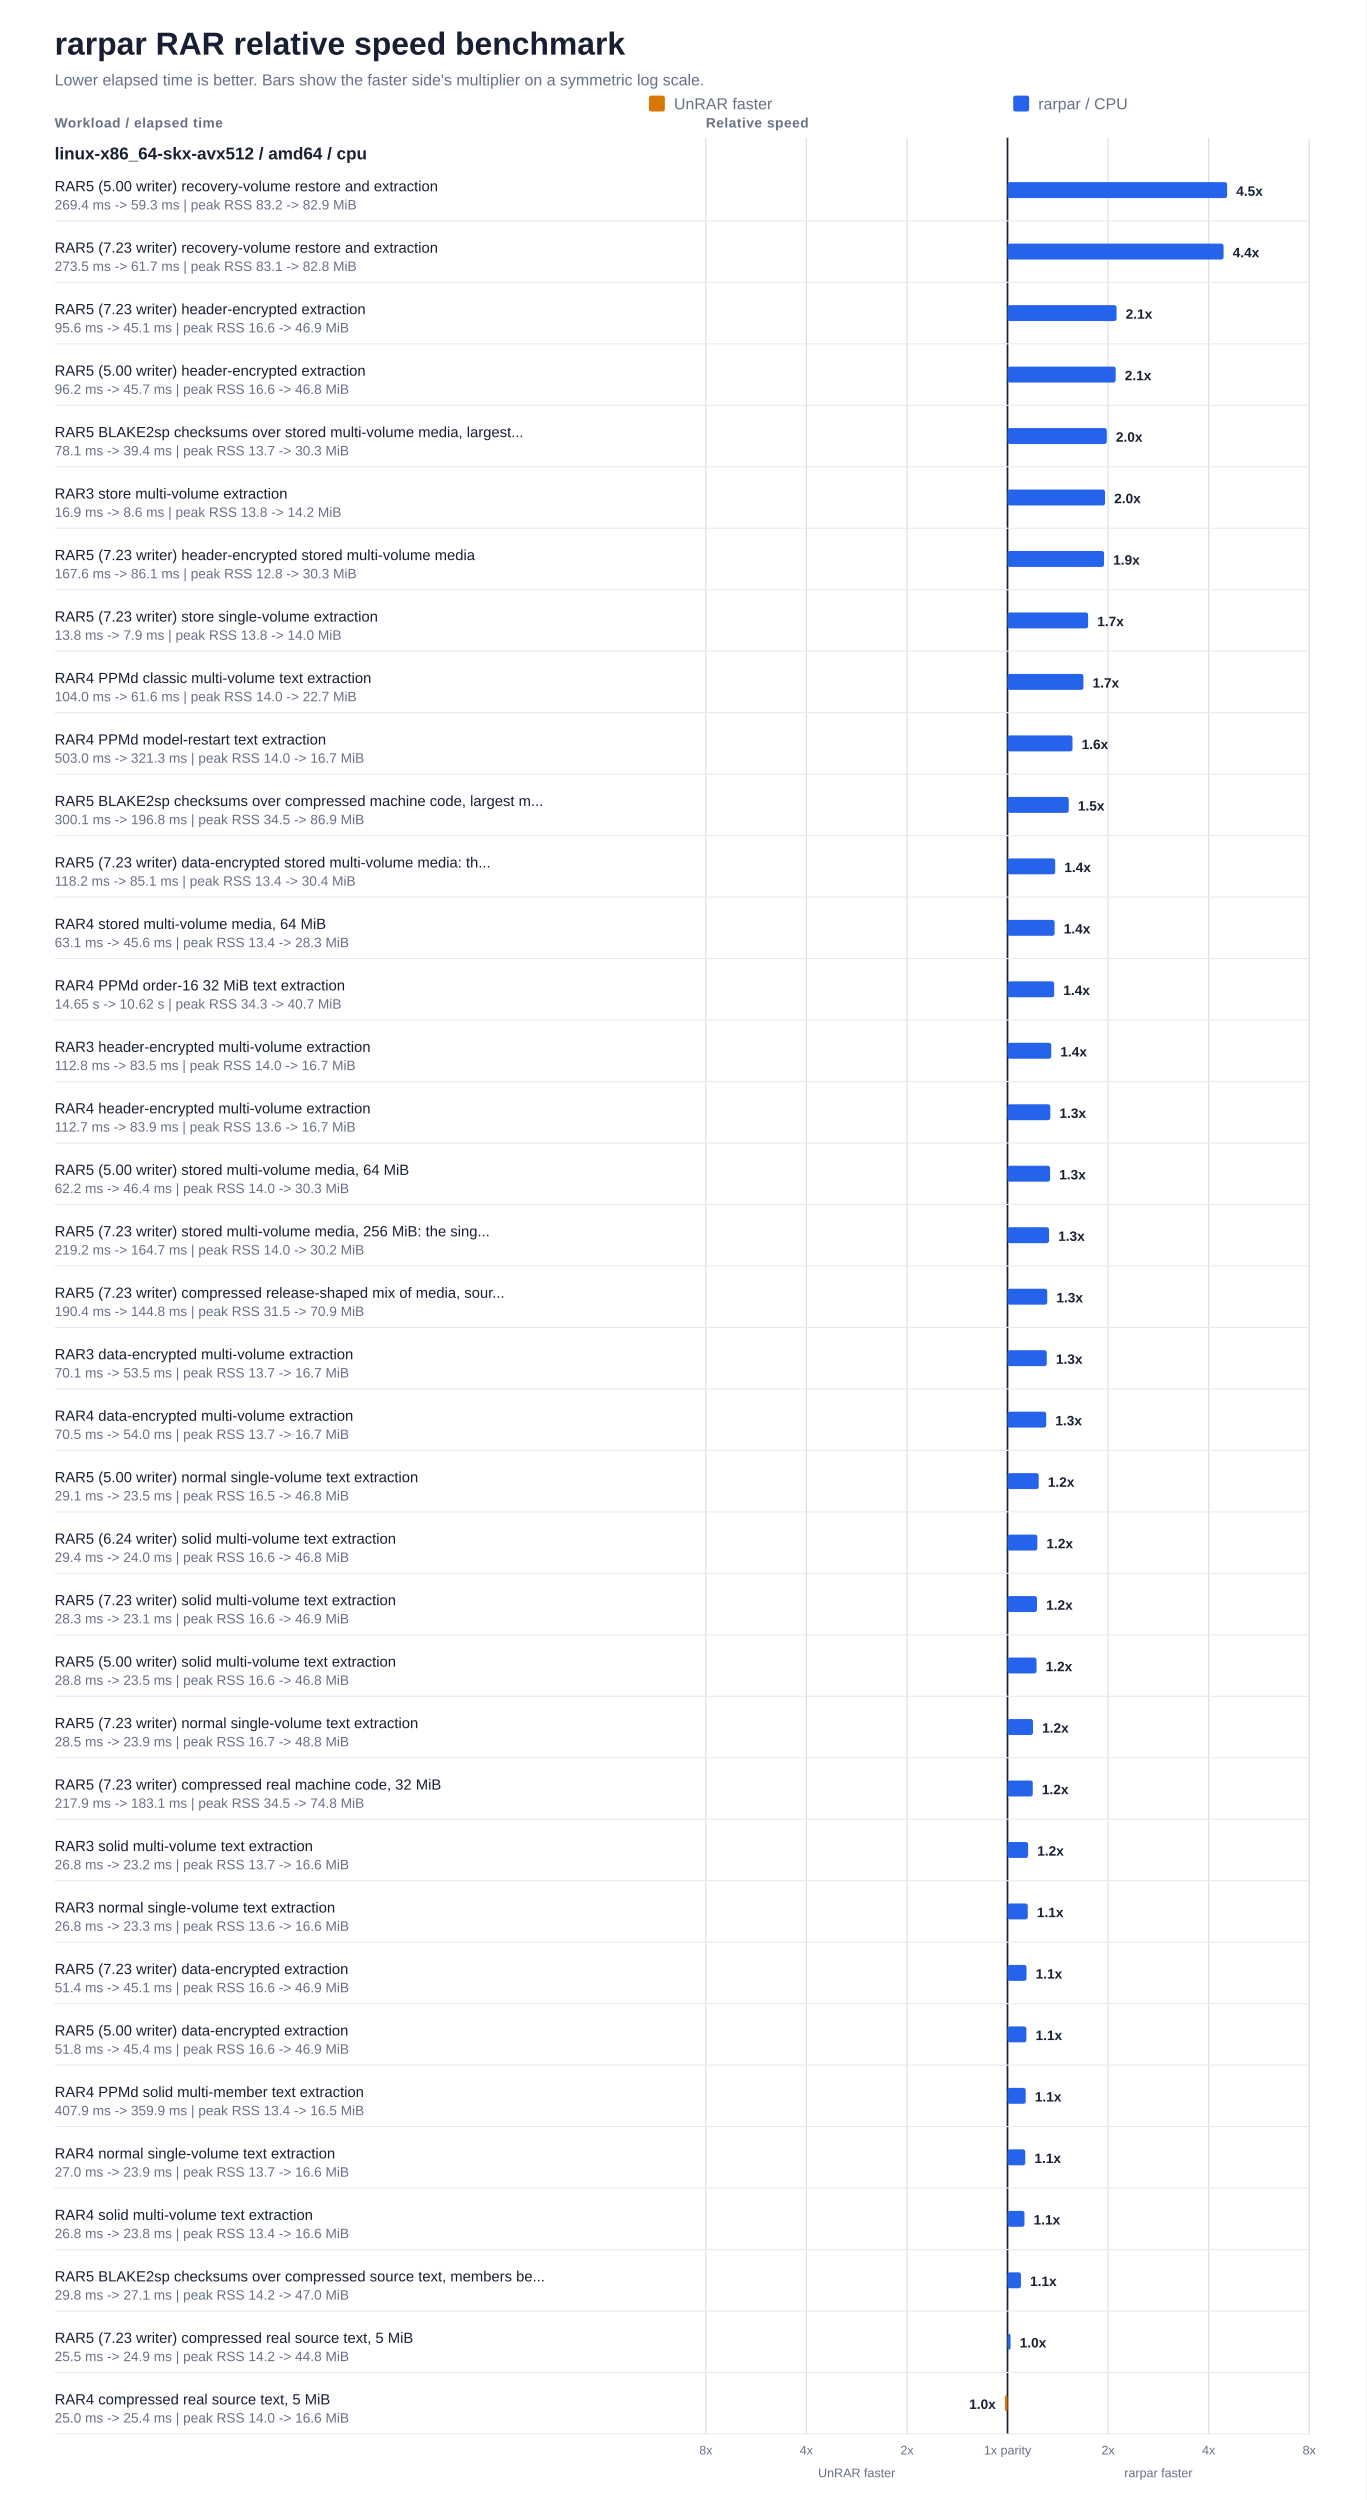
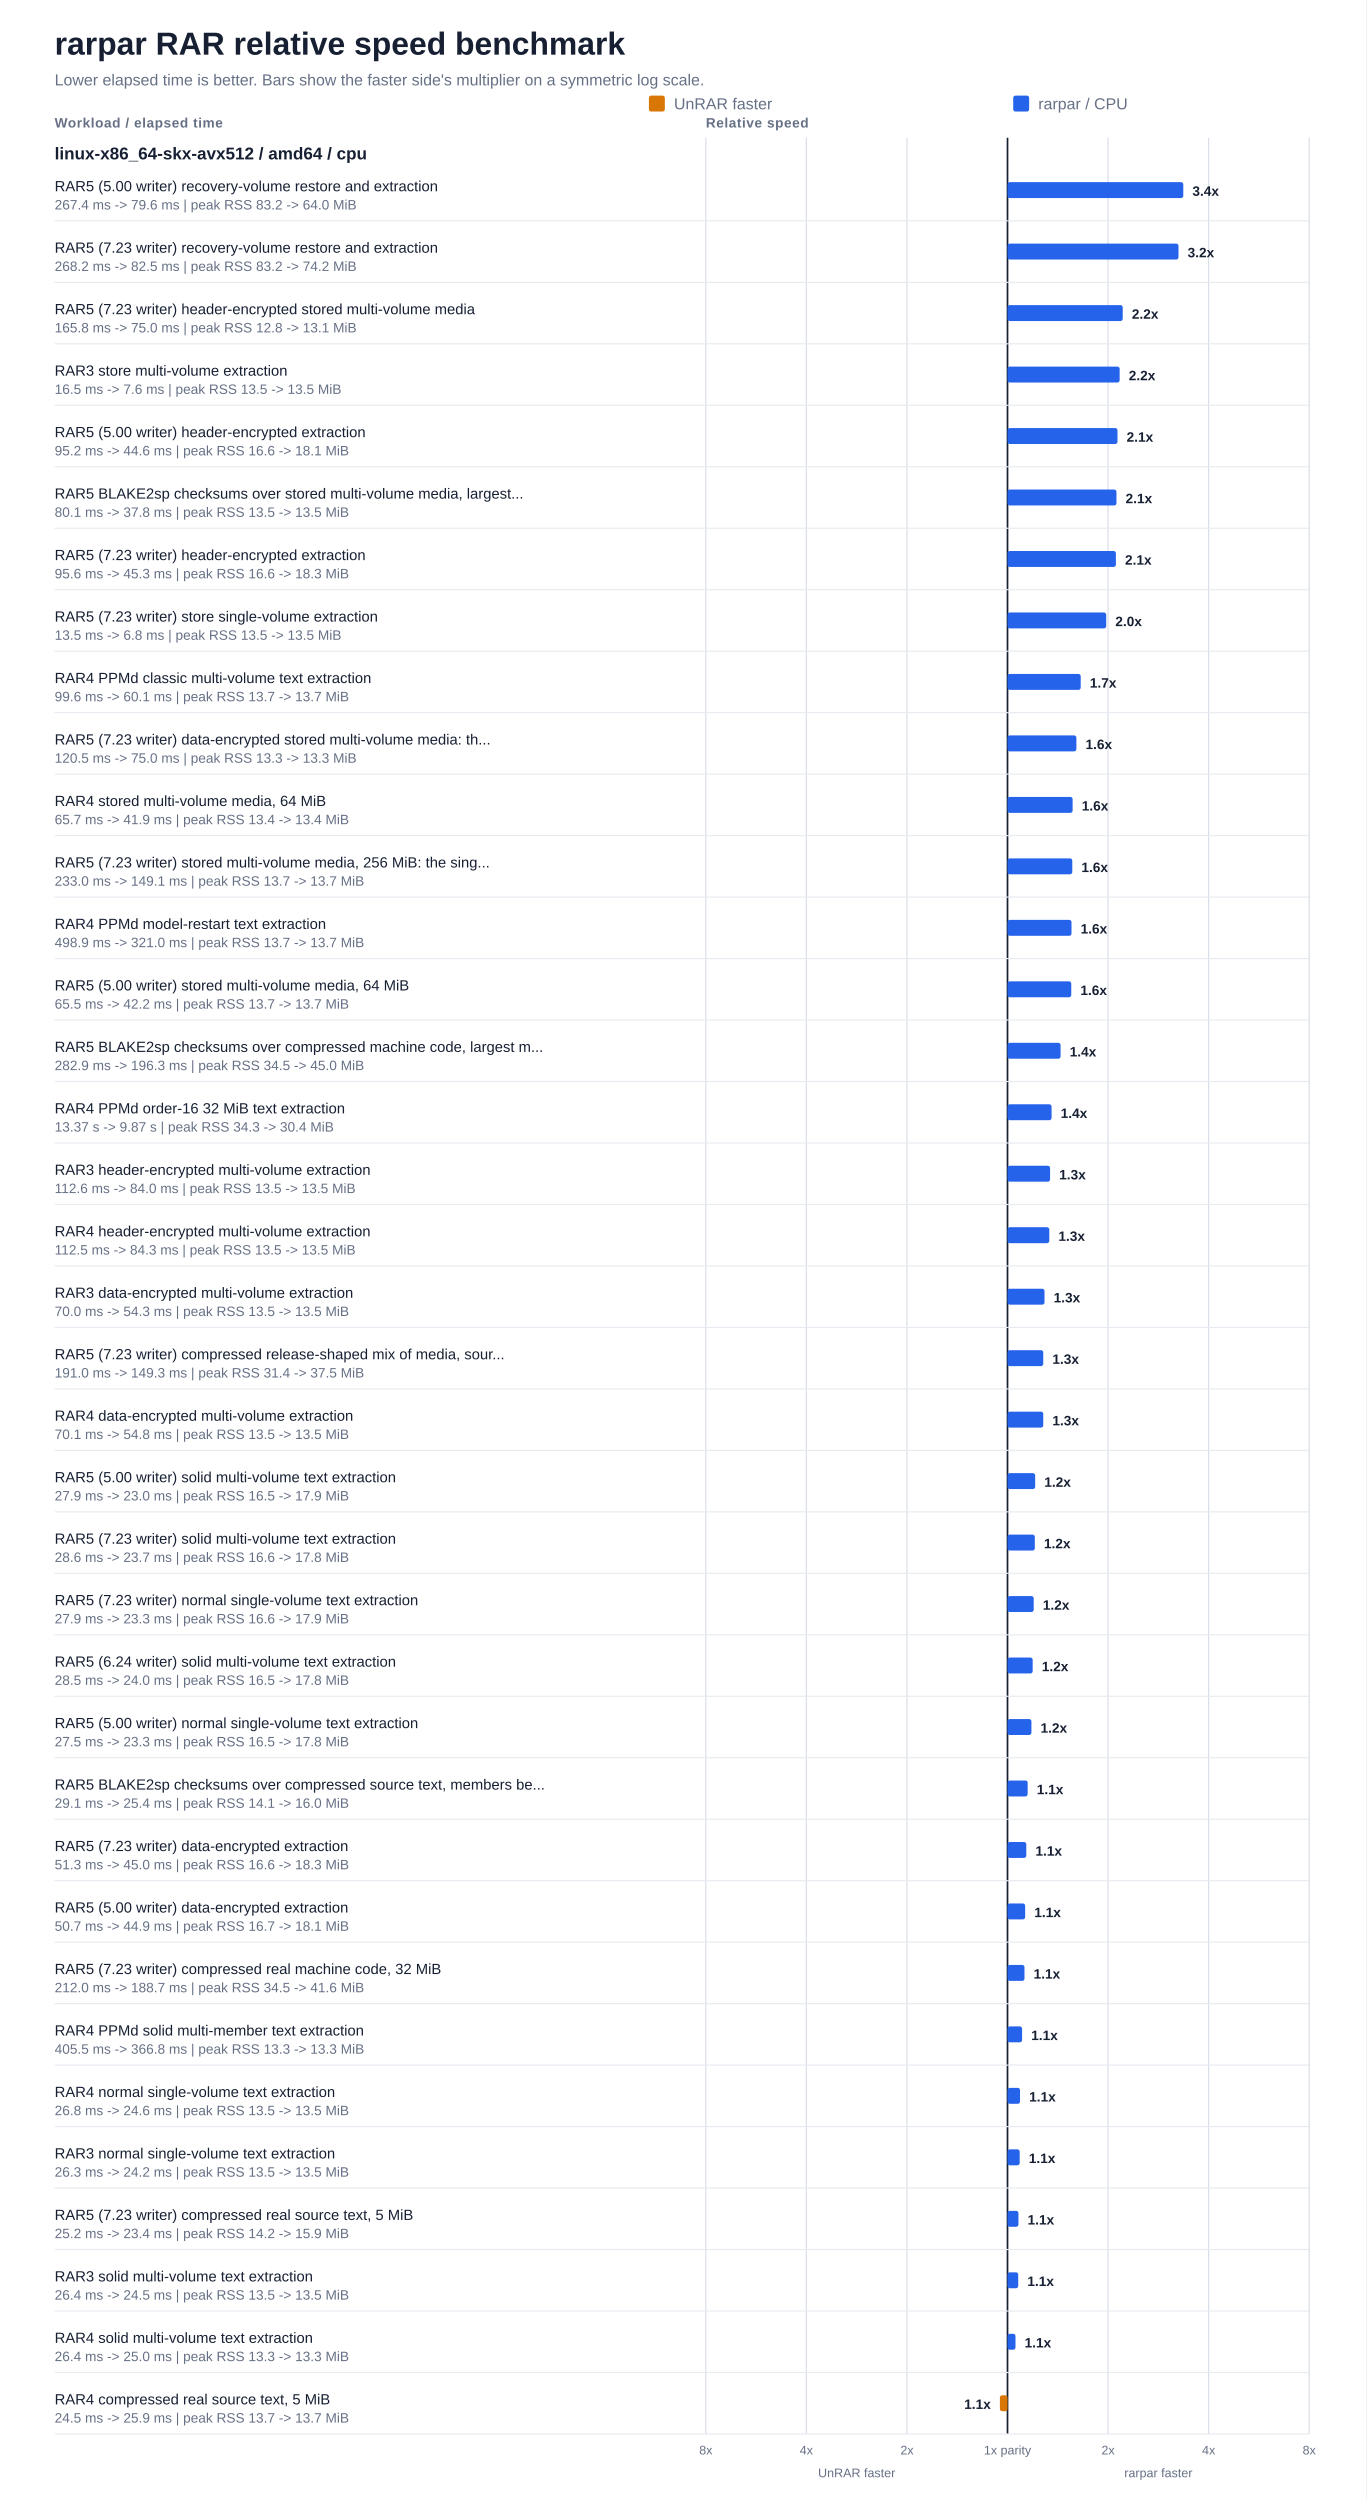
<svg xmlns="http://www.w3.org/2000/svg" width="1200" height="2196" viewBox="0 0 1200 2196" role="img" aria-labelledby="title desc">
  <style>
    .bg { fill: #ffffff; } text { font-family: Arial, sans-serif; fill: #172033; }
    .title { font-size: 28px; font-weight: 600; } .subtitle { font-size: 14px; fill: #667085; }
    .column { font-size: 12px; font-weight: 600; fill: #667085; letter-spacing: .04em; text-transform: uppercase; }
    .machine { font-size: 15px; font-weight: 600; } .workload { font-size: 13px; font-weight: 500; }
    .timing { font-size: 12px; fill: #667085; } .tick { font-size: 11px; fill: #667085; } .ratio { font-size: 12px; font-weight: 600; }
    .grid { stroke: #d7dce5; stroke-width: 1; } .parity { stroke: #172033; stroke-width: 1.5; } .rule { stroke: #e7eaf0; stroke-width: 1; }
    .cpu { fill: #2563eb; } .gpu { fill: #7c3aed; } .slower { fill: #d97706; }
    @media (prefers-color-scheme: dark) { .bg { fill: #0d1117; } text { fill: #e6edf3; } .subtitle, .column, .timing, .tick { fill: #9ca7b5; } .grid { stroke: #30363d; } .parity { stroke: #e6edf3; } .rule { stroke: #21262d; } .cpu { fill: #58a6ff; } .gpu { fill: #bc8cff; } .slower { fill: #f2a65a; } }
  </style>
  <rect class="bg" width="1200" height="2196" />
  <text class="title" x="48" y="48">rarpar RAR relative speed benchmark</text>
  <text class="subtitle" x="48" y="75">Lower elapsed time is better. Bars show the faster side's multiplier on a symmetric log scale.</text>
  <g aria-label="Legend">
    <rect class="slower" x="570" y="84" width="14" height="14" rx="2" />
    <text class="subtitle" x="592" y="96">UnRAR faster</text>
    <rect class="cpu" x="890" y="84" width="14" height="14" rx="2" />
    <text class="subtitle" x="912" y="96">rarpar / CPU</text>
  </g>
  <text class="column" x="48" y="112">Workload / elapsed time</text>
  <text class="column" x="620" y="112">Relative speed</text>
  <g aria-label="Relative speed axis">
    <line class="grid" x1="620.0" y1="121" x2="620.0" y2="2138" />
    <text class="tick" x="620.0" y="2156" text-anchor="middle">8x</text>
    <line class="grid" x1="708.3" y1="121" x2="708.3" y2="2138" />
    <text class="tick" x="708.3" y="2156" text-anchor="middle">4x</text>
    <line class="grid" x1="796.7" y1="121" x2="796.7" y2="2138" />
    <text class="tick" x="796.7" y="2156" text-anchor="middle">2x</text>
    <line class="parity" x1="885.0" y1="121" x2="885.0" y2="2138" />
    <text class="tick" x="885.0" y="2156" text-anchor="middle">1x parity</text>
    <line class="grid" x1="973.3" y1="121" x2="973.3" y2="2138" />
    <text class="tick" x="973.3" y="2156" text-anchor="middle">2x</text>
    <line class="grid" x1="1061.7" y1="121" x2="1061.7" y2="2138" />
    <text class="tick" x="1061.7" y="2156" text-anchor="middle">4x</text>
    <line class="grid" x1="1150.0" y1="121" x2="1150.0" y2="2138" />
    <text class="tick" x="1150.0" y="2156" text-anchor="middle">8x</text>
    <text class="tick" x="752.5" y="2176" text-anchor="middle">UnRAR faster</text>
    <text class="tick" x="1017.5" y="2176" text-anchor="middle">rarpar faster</text>
  </g>
  <g aria-label="RAR benchmarks">
    <text class="machine" x="48" y="140">linux-x86_64-skx-avx512 / amd64 / cpu</text>
    <text class="workload" x="48" y="168">RAR5 (5.00 writer) recovery-volume restore and extraction</text>
-     <text class="timing" x="48" y="184">269.4 ms -&gt; 59.3 ms  |  peak RSS 83.2 -&gt; 82.9 MiB</text>
-     <rect class="cpu" x="885.0" y="160" width="192.9" height="14" rx="2" />
-     <text class="ratio" x="1085.9" y="172">4.5x</text>
+     <text class="timing" x="48" y="184">267.4 ms -&gt; 79.6 ms  |  peak RSS 83.2 -&gt; 64.0 MiB</text>
+     <rect class="cpu" x="885.0" y="160" width="154.4" height="14" rx="2" />
+     <text class="ratio" x="1047.4" y="172">3.4x</text>
    <line class="rule" x1="48" y1="194" x2="1150" y2="194" />
    <text class="workload" x="48" y="222">RAR5 (7.23 writer) recovery-volume restore and extraction</text>
-     <text class="timing" x="48" y="238">273.5 ms -&gt; 61.7 ms  |  peak RSS 83.1 -&gt; 82.8 MiB</text>
-     <rect class="cpu" x="885.0" y="214" width="189.8" height="14" rx="2" />
-     <text class="ratio" x="1082.8" y="226">4.4x</text>
+     <text class="timing" x="48" y="238">268.2 ms -&gt; 82.5 ms  |  peak RSS 83.2 -&gt; 74.2 MiB</text>
+     <rect class="cpu" x="885.0" y="214" width="150.2" height="14" rx="2" />
+     <text class="ratio" x="1043.2" y="226">3.2x</text>
    <line class="rule" x1="48" y1="248" x2="1150" y2="248" />
-     <text class="workload" x="48" y="276">RAR5 (7.23 writer) header-encrypted extraction</text>
-     <text class="timing" x="48" y="292">95.6 ms -&gt; 45.1 ms  |  peak RSS 16.6 -&gt; 46.9 MiB</text>
-     <rect class="cpu" x="885.0" y="268" width="95.8" height="14" rx="2" />
-     <text class="ratio" x="988.8" y="280">2.1x</text>
+     <text class="workload" x="48" y="276">RAR5 (7.23 writer) header-encrypted stored multi-volume media</text>
+     <text class="timing" x="48" y="292">165.8 ms -&gt; 75.0 ms  |  peak RSS 12.8 -&gt; 13.1 MiB</text>
+     <rect class="cpu" x="885.0" y="268" width="101.2" height="14" rx="2" />
+     <text class="ratio" x="994.2" y="280">2.2x</text>
    <line class="rule" x1="48" y1="302" x2="1150" y2="302" />
-     <text class="workload" x="48" y="330">RAR5 (5.00 writer) header-encrypted extraction</text>
-     <text class="timing" x="48" y="346">96.2 ms -&gt; 45.7 ms  |  peak RSS 16.6 -&gt; 46.8 MiB</text>
-     <rect class="cpu" x="885.0" y="322" width="95.0" height="14" rx="2" />
-     <text class="ratio" x="988.0" y="334">2.1x</text>
+     <text class="workload" x="48" y="330">RAR3 store multi-volume extraction</text>
+     <text class="timing" x="48" y="346">16.5 ms -&gt; 7.6 ms  |  peak RSS 13.5 -&gt; 13.5 MiB</text>
+     <rect class="cpu" x="885.0" y="322" width="98.5" height="14" rx="2" />
+     <text class="ratio" x="991.5" y="334">2.2x</text>
    <line class="rule" x1="48" y1="356" x2="1150" y2="356" />
-     <text class="workload" x="48" y="384">RAR5 BLAKE2sp checksums over stored multi-volume media, largest...</text>
-     <text class="timing" x="48" y="400">78.1 ms -&gt; 39.4 ms  |  peak RSS 13.7 -&gt; 30.3 MiB</text>
-     <rect class="cpu" x="885.0" y="376" width="87.2" height="14" rx="2" />
-     <text class="ratio" x="980.2" y="388">2.0x</text>
+     <text class="workload" x="48" y="384">RAR5 (5.00 writer) header-encrypted extraction</text>
+     <text class="timing" x="48" y="400">95.2 ms -&gt; 44.6 ms  |  peak RSS 16.6 -&gt; 18.1 MiB</text>
+     <rect class="cpu" x="885.0" y="376" width="96.6" height="14" rx="2" />
+     <text class="ratio" x="989.6" y="388">2.1x</text>
    <line class="rule" x1="48" y1="410" x2="1150" y2="410" />
-     <text class="workload" x="48" y="438">RAR3 store multi-volume extraction</text>
-     <text class="timing" x="48" y="454">16.9 ms -&gt; 8.6 ms  |  peak RSS 13.8 -&gt; 14.2 MiB</text>
-     <rect class="cpu" x="885.0" y="430" width="85.7" height="14" rx="2" />
-     <text class="ratio" x="978.7" y="442">2.0x</text>
+     <text class="workload" x="48" y="438">RAR5 BLAKE2sp checksums over stored multi-volume media, largest...</text>
+     <text class="timing" x="48" y="454">80.1 ms -&gt; 37.8 ms  |  peak RSS 13.5 -&gt; 13.5 MiB</text>
+     <rect class="cpu" x="885.0" y="430" width="95.7" height="14" rx="2" />
+     <text class="ratio" x="988.7" y="442">2.1x</text>
    <line class="rule" x1="48" y1="464" x2="1150" y2="464" />
-     <text class="workload" x="48" y="492">RAR5 (7.23 writer) header-encrypted stored multi-volume media</text>
-     <text class="timing" x="48" y="508">167.6 ms -&gt; 86.1 ms  |  peak RSS 12.8 -&gt; 30.3 MiB</text>
-     <rect class="cpu" x="885.0" y="484" width="84.8" height="14" rx="2" />
-     <text class="ratio" x="977.8" y="496">1.9x</text>
+     <text class="workload" x="48" y="492">RAR5 (7.23 writer) header-encrypted extraction</text>
+     <text class="timing" x="48" y="508">95.6 ms -&gt; 45.3 ms  |  peak RSS 16.6 -&gt; 18.3 MiB</text>
+     <rect class="cpu" x="885.0" y="484" width="95.2" height="14" rx="2" />
+     <text class="ratio" x="988.2" y="496">2.1x</text>
    <line class="rule" x1="48" y1="518" x2="1150" y2="518" />
    <text class="workload" x="48" y="546">RAR5 (7.23 writer) store single-volume extraction</text>
-     <text class="timing" x="48" y="562">13.8 ms -&gt; 7.9 ms  |  peak RSS 13.8 -&gt; 14.0 MiB</text>
-     <rect class="cpu" x="885.0" y="538" width="70.8" height="14" rx="2" />
-     <text class="ratio" x="963.8" y="550">1.7x</text>
+     <text class="timing" x="48" y="562">13.5 ms -&gt; 6.8 ms  |  peak RSS 13.5 -&gt; 13.5 MiB</text>
+     <rect class="cpu" x="885.0" y="538" width="86.7" height="14" rx="2" />
+     <text class="ratio" x="979.7" y="550">2.0x</text>
    <line class="rule" x1="48" y1="572" x2="1150" y2="572" />
    <text class="workload" x="48" y="600">RAR4 PPMd classic multi-volume text extraction</text>
-     <text class="timing" x="48" y="616">104.0 ms -&gt; 61.6 ms  |  peak RSS 14.0 -&gt; 22.7 MiB</text>
-     <rect class="cpu" x="885.0" y="592" width="66.7" height="14" rx="2" />
-     <text class="ratio" x="959.7" y="604">1.7x</text>
+     <text class="timing" x="48" y="616">99.6 ms -&gt; 60.1 ms  |  peak RSS 13.7 -&gt; 13.7 MiB</text>
+     <rect class="cpu" x="885.0" y="592" width="64.3" height="14" rx="2" />
+     <text class="ratio" x="957.3" y="604">1.7x</text>
    <line class="rule" x1="48" y1="626" x2="1150" y2="626" />
-     <text class="workload" x="48" y="654">RAR4 PPMd model-restart text extraction</text>
-     <text class="timing" x="48" y="670">503.0 ms -&gt; 321.3 ms  |  peak RSS 14.0 -&gt; 16.7 MiB</text>
-     <rect class="cpu" x="885.0" y="646" width="57.1" height="14" rx="2" />
-     <text class="ratio" x="950.1" y="658">1.6x</text>
+     <text class="workload" x="48" y="654">RAR5 (7.23 writer) data-encrypted stored multi-volume media: th...</text>
+     <text class="timing" x="48" y="670">120.5 ms -&gt; 75.0 ms  |  peak RSS 13.3 -&gt; 13.3 MiB</text>
+     <rect class="cpu" x="885.0" y="646" width="60.5" height="14" rx="2" />
+     <text class="ratio" x="953.5" y="658">1.6x</text>
    <line class="rule" x1="48" y1="680" x2="1150" y2="680" />
-     <text class="workload" x="48" y="708">RAR5 BLAKE2sp checksums over compressed machine code, largest m...</text>
-     <text class="timing" x="48" y="724">300.1 ms -&gt; 196.8 ms  |  peak RSS 34.5 -&gt; 86.9 MiB</text>
-     <rect class="cpu" x="885.0" y="700" width="53.8" height="14" rx="2" />
-     <text class="ratio" x="946.8" y="712">1.5x</text>
+     <text class="workload" x="48" y="708">RAR4 stored multi-volume media, 64 MiB</text>
+     <text class="timing" x="48" y="724">65.7 ms -&gt; 41.9 ms  |  peak RSS 13.4 -&gt; 13.4 MiB</text>
+     <rect class="cpu" x="885.0" y="700" width="57.2" height="14" rx="2" />
+     <text class="ratio" x="950.2" y="712">1.6x</text>
    <line class="rule" x1="48" y1="734" x2="1150" y2="734" />
-     <text class="workload" x="48" y="762">RAR5 (7.23 writer) data-encrypted stored multi-volume media: th...</text>
-     <text class="timing" x="48" y="778">118.2 ms -&gt; 85.1 ms  |  peak RSS 13.4 -&gt; 30.4 MiB</text>
-     <rect class="cpu" x="885.0" y="754" width="41.9" height="14" rx="2" />
-     <text class="ratio" x="934.9" y="766">1.4x</text>
+     <text class="workload" x="48" y="762">RAR5 (7.23 writer) stored multi-volume media, 256 MiB: the sing...</text>
+     <text class="timing" x="48" y="778">233.0 ms -&gt; 149.1 ms  |  peak RSS 13.7 -&gt; 13.7 MiB</text>
+     <rect class="cpu" x="885.0" y="754" width="56.9" height="14" rx="2" />
+     <text class="ratio" x="949.9" y="766">1.6x</text>
    <line class="rule" x1="48" y1="788" x2="1150" y2="788" />
-     <text class="workload" x="48" y="816">RAR4 stored multi-volume media, 64 MiB</text>
-     <text class="timing" x="48" y="832">63.1 ms -&gt; 45.6 ms  |  peak RSS 13.4 -&gt; 28.3 MiB</text>
-     <rect class="cpu" x="885.0" y="808" width="41.4" height="14" rx="2" />
-     <text class="ratio" x="934.4" y="820">1.4x</text>
+     <text class="workload" x="48" y="816">RAR4 PPMd model-restart text extraction</text>
+     <text class="timing" x="48" y="832">498.9 ms -&gt; 321.0 ms  |  peak RSS 13.7 -&gt; 13.7 MiB</text>
+     <rect class="cpu" x="885.0" y="808" width="56.2" height="14" rx="2" />
+     <text class="ratio" x="949.2" y="820">1.6x</text>
    <line class="rule" x1="48" y1="842" x2="1150" y2="842" />
-     <text class="workload" x="48" y="870">RAR4 PPMd order-16 32 MiB text extraction</text>
-     <text class="timing" x="48" y="886">14.65 s -&gt; 10.62 s  |  peak RSS 34.3 -&gt; 40.7 MiB</text>
-     <rect class="cpu" x="885.0" y="862" width="41.0" height="14" rx="2" />
-     <text class="ratio" x="934.0" y="874">1.4x</text>
+     <text class="workload" x="48" y="870">RAR5 (5.00 writer) stored multi-volume media, 64 MiB</text>
+     <text class="timing" x="48" y="886">65.5 ms -&gt; 42.2 ms  |  peak RSS 13.7 -&gt; 13.7 MiB</text>
+     <rect class="cpu" x="885.0" y="862" width="56.0" height="14" rx="2" />
+     <text class="ratio" x="949.0" y="874">1.6x</text>
    <line class="rule" x1="48" y1="896" x2="1150" y2="896" />
-     <text class="workload" x="48" y="924">RAR3 header-encrypted multi-volume extraction</text>
-     <text class="timing" x="48" y="940">112.8 ms -&gt; 83.5 ms  |  peak RSS 14.0 -&gt; 16.7 MiB</text>
-     <rect class="cpu" x="885.0" y="916" width="38.4" height="14" rx="2" />
-     <text class="ratio" x="931.4" y="928">1.4x</text>
+     <text class="workload" x="48" y="924">RAR5 BLAKE2sp checksums over compressed machine code, largest m...</text>
+     <text class="timing" x="48" y="940">282.9 ms -&gt; 196.3 ms  |  peak RSS 34.5 -&gt; 45.0 MiB</text>
+     <rect class="cpu" x="885.0" y="916" width="46.6" height="14" rx="2" />
+     <text class="ratio" x="939.6" y="928">1.4x</text>
    <line class="rule" x1="48" y1="950" x2="1150" y2="950" />
-     <text class="workload" x="48" y="978">RAR4 header-encrypted multi-volume extraction</text>
-     <text class="timing" x="48" y="994">112.7 ms -&gt; 83.9 ms  |  peak RSS 13.6 -&gt; 16.7 MiB</text>
-     <rect class="cpu" x="885.0" y="970" width="37.6" height="14" rx="2" />
-     <text class="ratio" x="930.6" y="982">1.3x</text>
+     <text class="workload" x="48" y="978">RAR4 PPMd order-16 32 MiB text extraction</text>
+     <text class="timing" x="48" y="994">13.37 s -&gt; 9.87 s  |  peak RSS 34.3 -&gt; 30.4 MiB</text>
+     <rect class="cpu" x="885.0" y="970" width="38.7" height="14" rx="2" />
+     <text class="ratio" x="931.7" y="982">1.4x</text>
    <line class="rule" x1="48" y1="1004" x2="1150" y2="1004" />
-     <text class="workload" x="48" y="1032">RAR5 (5.00 writer) stored multi-volume media, 64 MiB</text>
-     <text class="timing" x="48" y="1048">62.2 ms -&gt; 46.4 ms  |  peak RSS 14.0 -&gt; 30.3 MiB</text>
+     <text class="workload" x="48" y="1032">RAR3 header-encrypted multi-volume extraction</text>
+     <text class="timing" x="48" y="1048">112.6 ms -&gt; 84.0 ms  |  peak RSS 13.5 -&gt; 13.5 MiB</text>
    <rect class="cpu" x="885.0" y="1024" width="37.4" height="14" rx="2" />
    <text class="ratio" x="930.4" y="1036">1.3x</text>
    <line class="rule" x1="48" y1="1058" x2="1150" y2="1058" />
-     <text class="workload" x="48" y="1086">RAR5 (7.23 writer) stored multi-volume media, 256 MiB: the sing...</text>
-     <text class="timing" x="48" y="1102">219.2 ms -&gt; 164.7 ms  |  peak RSS 14.0 -&gt; 30.2 MiB</text>
-     <rect class="cpu" x="885.0" y="1078" width="36.5" height="14" rx="2" />
-     <text class="ratio" x="929.5" y="1090">1.3x</text>
+     <text class="workload" x="48" y="1086">RAR4 header-encrypted multi-volume extraction</text>
+     <text class="timing" x="48" y="1102">112.5 ms -&gt; 84.3 ms  |  peak RSS 13.5 -&gt; 13.5 MiB</text>
+     <rect class="cpu" x="885.0" y="1078" width="36.7" height="14" rx="2" />
+     <text class="ratio" x="929.7" y="1090">1.3x</text>
    <line class="rule" x1="48" y1="1112" x2="1150" y2="1112" />
-     <text class="workload" x="48" y="1140">RAR5 (7.23 writer) compressed release-shaped mix of media, sour...</text>
-     <text class="timing" x="48" y="1156">190.4 ms -&gt; 144.8 ms  |  peak RSS 31.5 -&gt; 70.9 MiB</text>
-     <rect class="cpu" x="885.0" y="1132" width="34.9" height="14" rx="2" />
-     <text class="ratio" x="927.9" y="1144">1.3x</text>
+     <text class="workload" x="48" y="1140">RAR3 data-encrypted multi-volume extraction</text>
+     <text class="timing" x="48" y="1156">70.0 ms -&gt; 54.3 ms  |  peak RSS 13.5 -&gt; 13.5 MiB</text>
+     <rect class="cpu" x="885.0" y="1132" width="32.5" height="14" rx="2" />
+     <text class="ratio" x="925.5" y="1144">1.3x</text>
    <line class="rule" x1="48" y1="1166" x2="1150" y2="1166" />
-     <text class="workload" x="48" y="1194">RAR3 data-encrypted multi-volume extraction</text>
-     <text class="timing" x="48" y="1210">70.1 ms -&gt; 53.5 ms  |  peak RSS 13.7 -&gt; 16.7 MiB</text>
-     <rect class="cpu" x="885.0" y="1186" width="34.5" height="14" rx="2" />
-     <text class="ratio" x="927.5" y="1198">1.3x</text>
+     <text class="workload" x="48" y="1194">RAR5 (7.23 writer) compressed release-shaped mix of media, sour...</text>
+     <text class="timing" x="48" y="1210">191.0 ms -&gt; 149.3 ms  |  peak RSS 31.4 -&gt; 37.5 MiB</text>
+     <rect class="cpu" x="885.0" y="1186" width="31.4" height="14" rx="2" />
+     <text class="ratio" x="924.4" y="1198">1.3x</text>
    <line class="rule" x1="48" y1="1220" x2="1150" y2="1220" />
    <text class="workload" x="48" y="1248">RAR4 data-encrypted multi-volume extraction</text>
-     <text class="timing" x="48" y="1264">70.5 ms -&gt; 54.0 ms  |  peak RSS 13.7 -&gt; 16.7 MiB</text>
-     <rect class="cpu" x="885.0" y="1240" width="34.0" height="14" rx="2" />
-     <text class="ratio" x="927.0" y="1252">1.3x</text>
+     <text class="timing" x="48" y="1264">70.1 ms -&gt; 54.8 ms  |  peak RSS 13.5 -&gt; 13.5 MiB</text>
+     <rect class="cpu" x="885.0" y="1240" width="31.4" height="14" rx="2" />
+     <text class="ratio" x="924.4" y="1252">1.3x</text>
    <line class="rule" x1="48" y1="1274" x2="1150" y2="1274" />
-     <text class="workload" x="48" y="1302">RAR5 (5.00 writer) normal single-volume text extraction</text>
-     <text class="timing" x="48" y="1318">29.1 ms -&gt; 23.5 ms  |  peak RSS 16.5 -&gt; 46.8 MiB</text>
-     <rect class="cpu" x="885.0" y="1294" width="27.4" height="14" rx="2" />
-     <text class="ratio" x="920.4" y="1306">1.2x</text>
+     <text class="workload" x="48" y="1302">RAR5 (5.00 writer) solid multi-volume text extraction</text>
+     <text class="timing" x="48" y="1318">27.9 ms -&gt; 23.0 ms  |  peak RSS 16.5 -&gt; 17.9 MiB</text>
+     <rect class="cpu" x="885.0" y="1294" width="24.3" height="14" rx="2" />
+     <text class="ratio" x="917.3" y="1306">1.2x</text>
    <line class="rule" x1="48" y1="1328" x2="1150" y2="1328" />
-     <text class="workload" x="48" y="1356">RAR5 (6.24 writer) solid multi-volume text extraction</text>
-     <text class="timing" x="48" y="1372">29.4 ms -&gt; 24.0 ms  |  peak RSS 16.6 -&gt; 46.8 MiB</text>
-     <rect class="cpu" x="885.0" y="1348" width="26.2" height="14" rx="2" />
-     <text class="ratio" x="919.2" y="1360">1.2x</text>
+     <text class="workload" x="48" y="1356">RAR5 (7.23 writer) solid multi-volume text extraction</text>
+     <text class="timing" x="48" y="1372">28.6 ms -&gt; 23.7 ms  |  peak RSS 16.6 -&gt; 17.8 MiB</text>
+     <rect class="cpu" x="885.0" y="1348" width="24.0" height="14" rx="2" />
+     <text class="ratio" x="917.0" y="1360">1.2x</text>
    <line class="rule" x1="48" y1="1382" x2="1150" y2="1382" />
-     <text class="workload" x="48" y="1410">RAR5 (7.23 writer) solid multi-volume text extraction</text>
-     <text class="timing" x="48" y="1426">28.3 ms -&gt; 23.1 ms  |  peak RSS 16.6 -&gt; 46.9 MiB</text>
-     <rect class="cpu" x="885.0" y="1402" width="25.9" height="14" rx="2" />
-     <text class="ratio" x="918.9" y="1414">1.2x</text>
+     <text class="workload" x="48" y="1410">RAR5 (7.23 writer) normal single-volume text extraction</text>
+     <text class="timing" x="48" y="1426">27.9 ms -&gt; 23.3 ms  |  peak RSS 16.6 -&gt; 17.9 MiB</text>
+     <rect class="cpu" x="885.0" y="1402" width="23.0" height="14" rx="2" />
+     <text class="ratio" x="916.0" y="1414">1.2x</text>
    <line class="rule" x1="48" y1="1436" x2="1150" y2="1436" />
-     <text class="workload" x="48" y="1464">RAR5 (5.00 writer) solid multi-volume text extraction</text>
-     <text class="timing" x="48" y="1480">28.8 ms -&gt; 23.5 ms  |  peak RSS 16.6 -&gt; 46.8 MiB</text>
-     <rect class="cpu" x="885.0" y="1456" width="25.5" height="14" rx="2" />
-     <text class="ratio" x="918.5" y="1468">1.2x</text>
+     <text class="workload" x="48" y="1464">RAR5 (6.24 writer) solid multi-volume text extraction</text>
+     <text class="timing" x="48" y="1480">28.5 ms -&gt; 24.0 ms  |  peak RSS 16.5 -&gt; 17.8 MiB</text>
+     <rect class="cpu" x="885.0" y="1456" width="22.1" height="14" rx="2" />
+     <text class="ratio" x="915.1" y="1468">1.2x</text>
    <line class="rule" x1="48" y1="1490" x2="1150" y2="1490" />
-     <text class="workload" x="48" y="1518">RAR5 (7.23 writer) normal single-volume text extraction</text>
-     <text class="timing" x="48" y="1534">28.5 ms -&gt; 23.9 ms  |  peak RSS 16.7 -&gt; 48.8 MiB</text>
-     <rect class="cpu" x="885.0" y="1510" width="22.4" height="14" rx="2" />
-     <text class="ratio" x="915.4" y="1522">1.2x</text>
+     <text class="workload" x="48" y="1518">RAR5 (5.00 writer) normal single-volume text extraction</text>
+     <text class="timing" x="48" y="1534">27.5 ms -&gt; 23.3 ms  |  peak RSS 16.5 -&gt; 17.8 MiB</text>
+     <rect class="cpu" x="885.0" y="1510" width="21.0" height="14" rx="2" />
+     <text class="ratio" x="914.0" y="1522">1.2x</text>
    <line class="rule" x1="48" y1="1544" x2="1150" y2="1544" />
-     <text class="workload" x="48" y="1572">RAR5 (7.23 writer) compressed real machine code, 32 MiB</text>
-     <text class="timing" x="48" y="1588">217.9 ms -&gt; 183.1 ms  |  peak RSS 34.5 -&gt; 74.8 MiB</text>
-     <rect class="cpu" x="885.0" y="1564" width="22.2" height="14" rx="2" />
-     <text class="ratio" x="915.2" y="1576">1.2x</text>
+     <text class="workload" x="48" y="1572">RAR5 BLAKE2sp checksums over compressed source text, members be...</text>
+     <text class="timing" x="48" y="1588">29.1 ms -&gt; 25.4 ms  |  peak RSS 14.1 -&gt; 16.0 MiB</text>
+     <rect class="cpu" x="885.0" y="1564" width="17.7" height="14" rx="2" />
+     <text class="ratio" x="910.7" y="1576">1.1x</text>
    <line class="rule" x1="48" y1="1598" x2="1150" y2="1598" />
-     <text class="workload" x="48" y="1626">RAR3 solid multi-volume text extraction</text>
-     <text class="timing" x="48" y="1642">26.8 ms -&gt; 23.2 ms  |  peak RSS 13.7 -&gt; 16.6 MiB</text>
-     <rect class="cpu" x="885.0" y="1618" width="18.1" height="14" rx="2" />
-     <text class="ratio" x="911.1" y="1630">1.2x</text>
+     <text class="workload" x="48" y="1626">RAR5 (7.23 writer) data-encrypted extraction</text>
+     <text class="timing" x="48" y="1642">51.3 ms -&gt; 45.0 ms  |  peak RSS 16.6 -&gt; 18.3 MiB</text>
+     <rect class="cpu" x="885.0" y="1618" width="16.5" height="14" rx="2" />
+     <text class="ratio" x="909.5" y="1630">1.1x</text>
    <line class="rule" x1="48" y1="1652" x2="1150" y2="1652" />
-     <text class="workload" x="48" y="1680">RAR3 normal single-volume text extraction</text>
-     <text class="timing" x="48" y="1696">26.8 ms -&gt; 23.3 ms  |  peak RSS 13.6 -&gt; 16.6 MiB</text>
-     <rect class="cpu" x="885.0" y="1672" width="17.8" height="14" rx="2" />
-     <text class="ratio" x="910.8" y="1684">1.1x</text>
+     <text class="workload" x="48" y="1680">RAR5 (5.00 writer) data-encrypted extraction</text>
+     <text class="timing" x="48" y="1696">50.7 ms -&gt; 44.9 ms  |  peak RSS 16.7 -&gt; 18.1 MiB</text>
+     <rect class="cpu" x="885.0" y="1672" width="15.5" height="14" rx="2" />
+     <text class="ratio" x="908.5" y="1684">1.1x</text>
    <line class="rule" x1="48" y1="1706" x2="1150" y2="1706" />
-     <text class="workload" x="48" y="1734">RAR5 (7.23 writer) data-encrypted extraction</text>
-     <text class="timing" x="48" y="1750">51.4 ms -&gt; 45.1 ms  |  peak RSS 16.6 -&gt; 46.9 MiB</text>
-     <rect class="cpu" x="885.0" y="1726" width="16.7" height="14" rx="2" />
-     <text class="ratio" x="909.7" y="1738">1.1x</text>
+     <text class="workload" x="48" y="1734">RAR5 (7.23 writer) compressed real machine code, 32 MiB</text>
+     <text class="timing" x="48" y="1750">212.0 ms -&gt; 188.7 ms  |  peak RSS 34.5 -&gt; 41.6 MiB</text>
+     <rect class="cpu" x="885.0" y="1726" width="14.9" height="14" rx="2" />
+     <text class="ratio" x="907.9" y="1738">1.1x</text>
    <line class="rule" x1="48" y1="1760" x2="1150" y2="1760" />
-     <text class="workload" x="48" y="1788">RAR5 (5.00 writer) data-encrypted extraction</text>
-     <text class="timing" x="48" y="1804">51.8 ms -&gt; 45.4 ms  |  peak RSS 16.6 -&gt; 46.9 MiB</text>
-     <rect class="cpu" x="885.0" y="1780" width="16.6" height="14" rx="2" />
-     <text class="ratio" x="909.6" y="1792">1.1x</text>
+     <text class="workload" x="48" y="1788">RAR4 PPMd solid multi-member text extraction</text>
+     <text class="timing" x="48" y="1804">405.5 ms -&gt; 366.8 ms  |  peak RSS 13.3 -&gt; 13.3 MiB</text>
+     <rect class="cpu" x="885.0" y="1780" width="12.8" height="14" rx="2" />
+     <text class="ratio" x="905.8" y="1792">1.1x</text>
    <line class="rule" x1="48" y1="1814" x2="1150" y2="1814" />
-     <text class="workload" x="48" y="1842">RAR4 PPMd solid multi-member text extraction</text>
-     <text class="timing" x="48" y="1858">407.9 ms -&gt; 359.9 ms  |  peak RSS 13.4 -&gt; 16.5 MiB</text>
-     <rect class="cpu" x="885.0" y="1834" width="16.0" height="14" rx="2" />
-     <text class="ratio" x="909.0" y="1846">1.1x</text>
+     <text class="workload" x="48" y="1842">RAR4 normal single-volume text extraction</text>
+     <text class="timing" x="48" y="1858">26.8 ms -&gt; 24.6 ms  |  peak RSS 13.5 -&gt; 13.5 MiB</text>
+     <rect class="cpu" x="885.0" y="1834" width="11.0" height="14" rx="2" />
+     <text class="ratio" x="904.0" y="1846">1.1x</text>
    <line class="rule" x1="48" y1="1868" x2="1150" y2="1868" />
-     <text class="workload" x="48" y="1896">RAR4 normal single-volume text extraction</text>
-     <text class="timing" x="48" y="1912">27.0 ms -&gt; 23.9 ms  |  peak RSS 13.7 -&gt; 16.6 MiB</text>
-     <rect class="cpu" x="885.0" y="1888" width="15.6" height="14" rx="2" />
-     <text class="ratio" x="908.6" y="1900">1.1x</text>
+     <text class="workload" x="48" y="1896">RAR3 normal single-volume text extraction</text>
+     <text class="timing" x="48" y="1912">26.3 ms -&gt; 24.2 ms  |  peak RSS 13.5 -&gt; 13.5 MiB</text>
+     <rect class="cpu" x="885.0" y="1888" width="10.7" height="14" rx="2" />
+     <text class="ratio" x="903.7" y="1900">1.1x</text>
    <line class="rule" x1="48" y1="1922" x2="1150" y2="1922" />
-     <text class="workload" x="48" y="1950">RAR4 solid multi-volume text extraction</text>
-     <text class="timing" x="48" y="1966">26.8 ms -&gt; 23.8 ms  |  peak RSS 13.4 -&gt; 16.6 MiB</text>
-     <rect class="cpu" x="885.0" y="1942" width="14.9" height="14" rx="2" />
-     <text class="ratio" x="907.9" y="1954">1.1x</text>
+     <text class="workload" x="48" y="1950">RAR5 (7.23 writer) compressed real source text, 5 MiB</text>
+     <text class="timing" x="48" y="1966">25.2 ms -&gt; 23.4 ms  |  peak RSS 14.2 -&gt; 15.9 MiB</text>
+     <rect class="cpu" x="885.0" y="1942" width="9.6" height="14" rx="2" />
+     <text class="ratio" x="902.6" y="1954">1.1x</text>
    <line class="rule" x1="48" y1="1976" x2="1150" y2="1976" />
-     <text class="workload" x="48" y="2004">RAR5 BLAKE2sp checksums over compressed source text, members be...</text>
-     <text class="timing" x="48" y="2020">29.8 ms -&gt; 27.1 ms  |  peak RSS 14.2 -&gt; 47.0 MiB</text>
-     <rect class="cpu" x="885.0" y="1996" width="11.8" height="14" rx="2" />
-     <text class="ratio" x="904.8" y="2008">1.1x</text>
+     <text class="workload" x="48" y="2004">RAR3 solid multi-volume text extraction</text>
+     <text class="timing" x="48" y="2020">26.4 ms -&gt; 24.5 ms  |  peak RSS 13.5 -&gt; 13.5 MiB</text>
+     <rect class="cpu" x="885.0" y="1996" width="9.4" height="14" rx="2" />
+     <text class="ratio" x="902.4" y="2008">1.1x</text>
    <line class="rule" x1="48" y1="2030" x2="1150" y2="2030" />
-     <text class="workload" x="48" y="2058">RAR5 (7.23 writer) compressed real source text, 5 MiB</text>
-     <text class="timing" x="48" y="2074">25.5 ms -&gt; 24.9 ms  |  peak RSS 14.2 -&gt; 44.8 MiB</text>
-     <rect class="cpu" x="885.0" y="2050" width="2.7" height="14" rx="2" />
-     <text class="ratio" x="895.7" y="2062">1.0x</text>
+     <text class="workload" x="48" y="2058">RAR4 solid multi-volume text extraction</text>
+     <text class="timing" x="48" y="2074">26.4 ms -&gt; 25.0 ms  |  peak RSS 13.3 -&gt; 13.3 MiB</text>
+     <rect class="cpu" x="885.0" y="2050" width="7.0" height="14" rx="2" />
+     <text class="ratio" x="900.0" y="2062">1.1x</text>
    <line class="rule" x1="48" y1="2084" x2="1150" y2="2084" />
    <text class="workload" x="48" y="2112">RAR4 compressed real source text, 5 MiB</text>
-     <text class="timing" x="48" y="2128">25.0 ms -&gt; 25.4 ms  |  peak RSS 14.0 -&gt; 16.6 MiB</text>
-     <rect class="slower" x="882.7" y="2104" width="2.3" height="14" rx="2" />
-     <text class="ratio" x="874.7" y="2116" text-anchor="end">1.0x</text>
+     <text class="timing" x="48" y="2128">24.5 ms -&gt; 25.9 ms  |  peak RSS 13.7 -&gt; 13.7 MiB</text>
+     <rect class="slower" x="878.3" y="2104" width="6.7" height="14" rx="2" />
+     <text class="ratio" x="870.3" y="2116" text-anchor="end">1.1x</text>
    <line class="rule" x1="48" y1="2138" x2="1150" y2="2138" />
  </g>
</svg>
